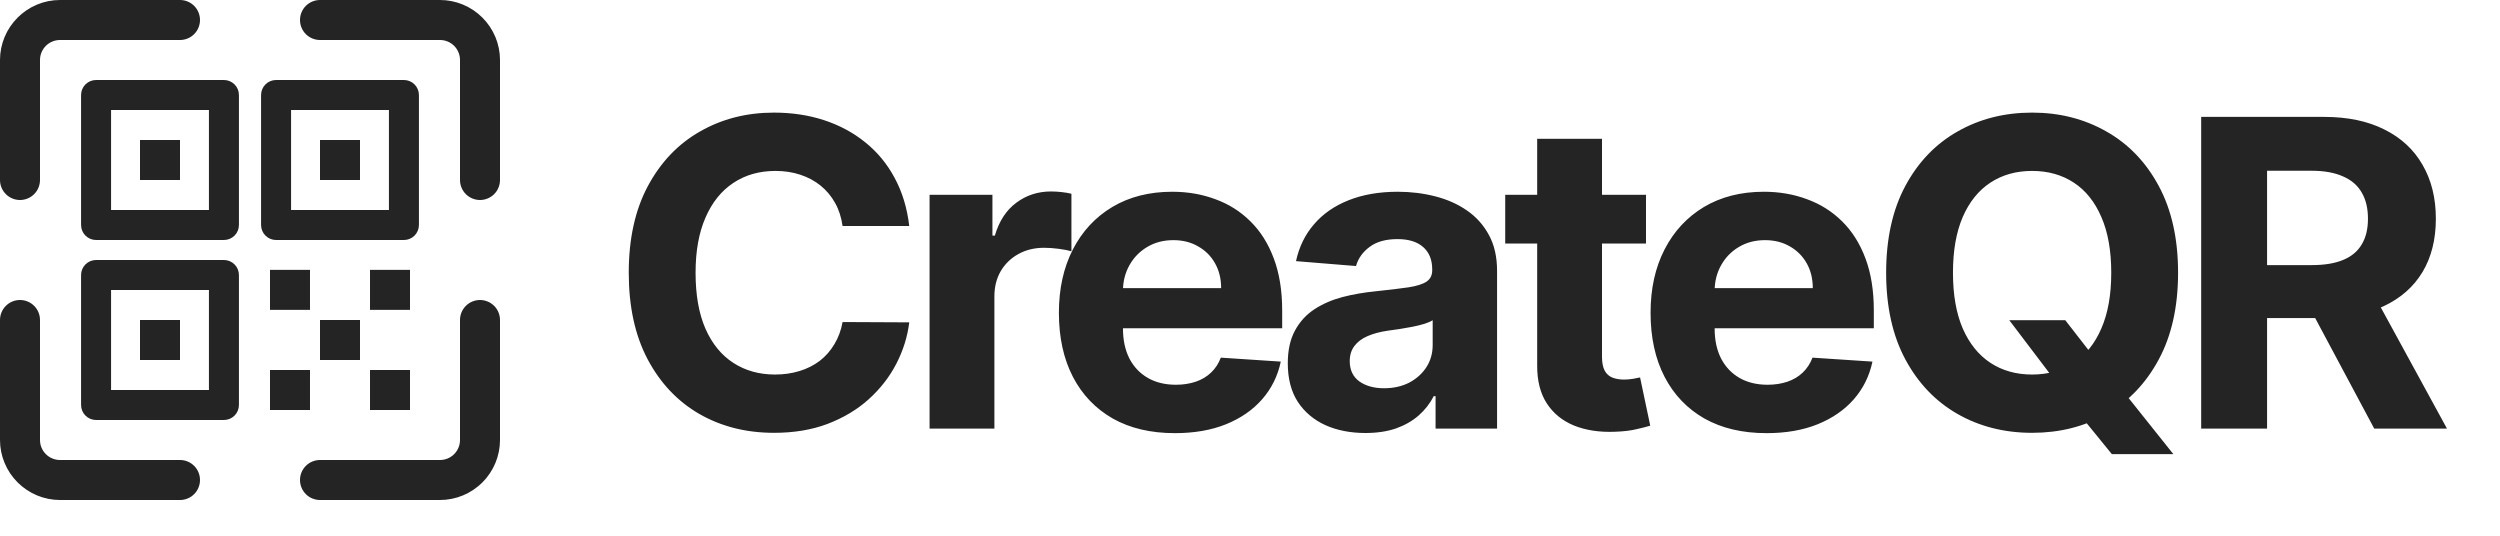
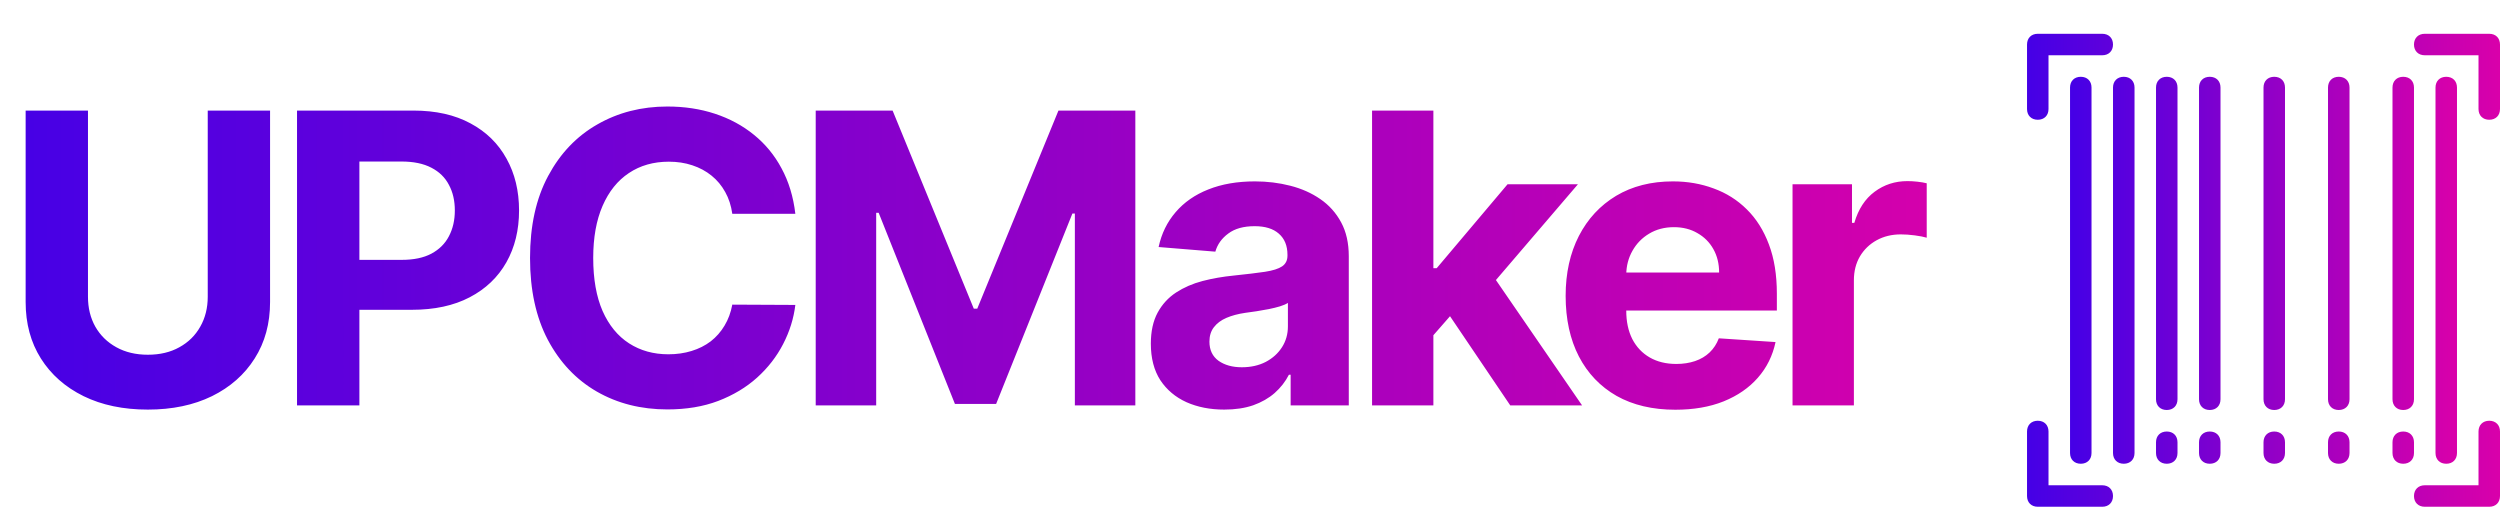
- <svg xmlns="http://www.w3.org/2000/svg" width="70" height="15" viewBox="0 0 70 15" fill="none">
-   <path d="M25.459 6.328H23.592C23.558 6.087 23.489 5.872 23.384 5.685C23.278 5.494 23.143 5.332 22.979 5.199C22.814 5.065 22.624 4.963 22.408 4.892C22.195 4.821 21.963 4.786 21.713 4.786C21.261 4.786 20.868 4.898 20.533 5.122C20.197 5.344 19.938 5.668 19.753 6.094C19.568 6.517 19.476 7.031 19.476 7.636C19.476 8.259 19.568 8.781 19.753 9.205C19.94 9.628 20.202 9.947 20.537 10.163C20.872 10.379 21.26 10.487 21.7 10.487C21.947 10.487 22.176 10.454 22.386 10.389C22.599 10.324 22.788 10.229 22.953 10.104C23.118 9.976 23.254 9.821 23.362 9.639C23.473 9.457 23.55 9.25 23.592 9.017L25.459 9.026C25.41 9.426 25.29 9.812 25.097 10.185C24.906 10.554 24.649 10.885 24.325 11.178C24.004 11.467 23.621 11.697 23.175 11.868C22.732 12.036 22.23 12.119 21.671 12.119C20.892 12.119 20.196 11.943 19.582 11.591C18.972 11.239 18.489 10.729 18.134 10.061C17.781 9.393 17.605 8.585 17.605 7.636C17.605 6.685 17.784 5.875 18.142 5.207C18.5 4.54 18.986 4.031 19.599 3.682C20.213 3.33 20.903 3.153 21.671 3.153C22.176 3.153 22.645 3.224 23.077 3.366C23.511 3.509 23.896 3.716 24.232 3.989C24.567 4.259 24.84 4.589 25.05 4.982C25.263 5.374 25.399 5.822 25.459 6.328ZM26.028 12V5.455H27.788V6.597H27.856C27.975 6.19 28.176 5.884 28.457 5.676C28.738 5.466 29.062 5.361 29.428 5.361C29.519 5.361 29.617 5.366 29.723 5.378C29.828 5.389 29.92 5.405 30 5.425V7.036C29.914 7.01 29.796 6.987 29.646 6.967C29.495 6.947 29.357 6.938 29.232 6.938C28.965 6.938 28.727 6.996 28.517 7.112C28.309 7.226 28.144 7.385 28.022 7.589C27.903 7.794 27.843 8.03 27.843 8.297V12H26.028ZM32.896 12.128C32.223 12.128 31.643 11.992 31.158 11.719C30.675 11.443 30.302 11.054 30.041 10.551C29.78 10.046 29.649 9.447 29.649 8.757C29.649 8.084 29.78 7.493 30.041 6.984C30.302 6.476 30.67 6.08 31.145 5.795C31.622 5.511 32.182 5.369 32.824 5.369C33.256 5.369 33.658 5.439 34.03 5.578C34.405 5.714 34.731 5.92 35.01 6.196C35.291 6.472 35.51 6.818 35.666 7.236C35.822 7.651 35.901 8.136 35.901 8.693V9.192H30.374V8.067H34.192C34.192 7.805 34.135 7.574 34.021 7.372C33.908 7.17 33.75 7.013 33.548 6.899C33.349 6.783 33.118 6.724 32.854 6.724C32.578 6.724 32.334 6.788 32.121 6.916C31.91 7.041 31.746 7.21 31.626 7.423C31.507 7.634 31.446 7.868 31.443 8.126V9.196C31.443 9.52 31.503 9.8 31.622 10.036C31.744 10.271 31.916 10.453 32.138 10.581C32.359 10.709 32.622 10.773 32.926 10.773C33.128 10.773 33.312 10.744 33.48 10.688C33.648 10.631 33.791 10.546 33.91 10.432C34.03 10.318 34.121 10.179 34.183 10.014L35.862 10.125C35.777 10.528 35.602 10.881 35.338 11.182C35.077 11.48 34.739 11.713 34.324 11.881C33.912 12.046 33.436 12.128 32.896 12.128ZM38.232 12.124C37.814 12.124 37.442 12.051 37.115 11.906C36.788 11.758 36.53 11.541 36.34 11.254C36.152 10.964 36.058 10.604 36.058 10.172C36.058 9.808 36.125 9.503 36.259 9.256C36.392 9.009 36.574 8.81 36.804 8.659C37.034 8.509 37.296 8.395 37.588 8.318C37.884 8.241 38.193 8.188 38.517 8.156C38.898 8.116 39.205 8.08 39.438 8.045C39.671 8.009 39.84 7.955 39.945 7.884C40.05 7.812 40.102 7.707 40.102 7.568V7.543C40.102 7.273 40.017 7.064 39.847 6.916C39.679 6.768 39.441 6.695 39.131 6.695C38.804 6.695 38.544 6.767 38.351 6.912C38.158 7.054 38.03 7.233 37.968 7.449L36.288 7.312C36.374 6.915 36.541 6.571 36.791 6.281C37.041 5.989 37.364 5.764 37.759 5.608C38.156 5.449 38.617 5.369 39.139 5.369C39.503 5.369 39.851 5.412 40.183 5.497C40.519 5.582 40.816 5.714 41.074 5.893C41.335 6.072 41.541 6.303 41.692 6.584C41.843 6.862 41.918 7.196 41.918 7.585V12H40.196V11.092H40.145C40.04 11.297 39.899 11.477 39.723 11.633C39.547 11.787 39.335 11.908 39.088 11.996C38.841 12.081 38.556 12.124 38.232 12.124ZM38.752 10.871C39.019 10.871 39.254 10.818 39.459 10.713C39.663 10.605 39.824 10.46 39.941 10.278C40.057 10.097 40.115 9.891 40.115 9.661V8.966C40.058 9.003 39.98 9.037 39.881 9.068C39.784 9.097 39.675 9.124 39.553 9.149C39.431 9.172 39.308 9.193 39.186 9.213C39.064 9.23 38.953 9.246 38.854 9.26C38.641 9.291 38.455 9.341 38.296 9.409C38.136 9.477 38.013 9.57 37.925 9.686C37.837 9.8 37.793 9.942 37.793 10.112C37.793 10.359 37.882 10.548 38.061 10.679C38.243 10.807 38.473 10.871 38.752 10.871ZM46.088 5.455V6.818H42.146V5.455H46.088ZM43.041 3.886H44.856V9.989C44.856 10.156 44.882 10.287 44.933 10.381C44.984 10.472 45.055 10.536 45.146 10.572C45.24 10.609 45.348 10.628 45.47 10.628C45.555 10.628 45.64 10.621 45.725 10.607C45.811 10.589 45.876 10.577 45.922 10.568L46.207 11.919C46.116 11.947 45.988 11.98 45.824 12.017C45.659 12.057 45.458 12.081 45.223 12.089C44.785 12.107 44.402 12.048 44.072 11.915C43.745 11.781 43.491 11.574 43.309 11.293C43.127 11.011 43.038 10.656 43.041 10.227V3.886ZM49.463 12.128C48.79 12.128 48.21 11.992 47.724 11.719C47.241 11.443 46.869 11.054 46.608 10.551C46.346 10.046 46.216 9.447 46.216 8.757C46.216 8.084 46.346 7.493 46.608 6.984C46.869 6.476 47.237 6.08 47.711 5.795C48.189 5.511 48.748 5.369 49.39 5.369C49.822 5.369 50.224 5.439 50.596 5.578C50.971 5.714 51.298 5.92 51.577 6.196C51.858 6.472 52.077 6.818 52.233 7.236C52.389 7.651 52.467 8.136 52.467 8.693V9.192H46.94V8.067H50.758C50.758 7.805 50.702 7.574 50.588 7.372C50.474 7.17 50.316 7.013 50.115 6.899C49.916 6.783 49.684 6.724 49.42 6.724C49.145 6.724 48.9 6.788 48.687 6.916C48.477 7.041 48.312 7.21 48.193 7.423C48.074 7.634 48.013 7.868 48.01 8.126V9.196C48.01 9.52 48.069 9.8 48.189 10.036C48.311 10.271 48.483 10.453 48.704 10.581C48.926 10.709 49.189 10.773 49.493 10.773C49.694 10.773 49.879 10.744 50.047 10.688C50.214 10.631 50.358 10.546 50.477 10.432C50.596 10.318 50.687 10.179 50.75 10.014L52.429 10.125C52.343 10.528 52.169 10.881 51.905 11.182C51.643 11.48 51.305 11.713 50.89 11.881C50.478 12.046 50.003 12.128 49.463 12.128ZM56.26 8.966H57.828L58.616 9.98L59.392 10.883L60.854 12.716H59.132L58.126 11.48L57.611 10.747L56.26 8.966ZM60.986 7.636C60.986 8.588 60.805 9.398 60.445 10.065C60.087 10.733 59.598 11.243 58.979 11.595C58.362 11.945 57.669 12.119 56.899 12.119C56.123 12.119 55.428 11.943 54.811 11.591C54.195 11.239 53.707 10.729 53.349 10.061C52.991 9.393 52.812 8.585 52.812 7.636C52.812 6.685 52.991 5.875 53.349 5.207C53.707 4.54 54.195 4.031 54.811 3.682C55.428 3.33 56.123 3.153 56.899 3.153C57.669 3.153 58.362 3.33 58.979 3.682C59.598 4.031 60.087 4.54 60.445 5.207C60.805 5.875 60.986 6.685 60.986 7.636ZM59.115 7.636C59.115 7.02 59.023 6.5 58.838 6.077C58.656 5.653 58.399 5.332 58.067 5.114C57.734 4.895 57.345 4.786 56.899 4.786C56.453 4.786 56.064 4.895 55.731 5.114C55.399 5.332 55.141 5.653 54.956 6.077C54.774 6.5 54.683 7.02 54.683 7.636C54.683 8.253 54.774 8.773 54.956 9.196C55.141 9.619 55.399 9.94 55.731 10.159C56.064 10.378 56.453 10.487 56.899 10.487C57.345 10.487 57.734 10.378 58.067 10.159C58.399 9.94 58.656 9.619 58.838 9.196C59.023 8.773 59.115 8.253 59.115 7.636ZM61.633 12V3.273H65.076C65.735 3.273 66.297 3.391 66.763 3.626C67.232 3.859 67.589 4.19 67.833 4.619C68.08 5.045 68.204 5.547 68.204 6.124C68.204 6.703 68.079 7.202 67.829 7.619C67.579 8.034 67.216 8.352 66.742 8.574C66.27 8.795 65.699 8.906 65.029 8.906H62.724V7.423H64.731C65.083 7.423 65.376 7.375 65.608 7.278C65.841 7.182 66.015 7.037 66.128 6.844C66.245 6.651 66.303 6.411 66.303 6.124C66.303 5.834 66.245 5.589 66.128 5.391C66.015 5.192 65.84 5.041 65.604 4.939C65.371 4.834 65.077 4.781 64.722 4.781H63.478V12H61.633ZM66.346 8.028L68.515 12H66.478L64.356 8.028H66.346Z" fill="#242424" />
-   <path d="M6.27 2.24H2.69C2.579 2.24 2.472 2.284 2.393 2.363C2.314 2.442 2.27 2.549 2.27 2.66V6.3C2.27 6.411 2.314 6.518 2.393 6.597C2.472 6.676 2.579 6.72 2.69 6.72H6.27C6.381 6.72 6.488 6.676 6.567 6.597C6.646 6.518 6.69 6.411 6.69 6.3V2.66C6.69 2.549 6.646 2.442 6.567 2.363C6.488 2.284 6.381 2.24 6.27 2.24ZM5.85 5.88H3.11V3.08H5.85V5.88ZM5.04 3.92H3.92V5.04H5.04V3.92ZM0.56 5.6C0.709 5.6 0.851 5.541 0.956 5.436C1.061 5.331 1.12 5.189 1.12 5.04V1.68C1.12 1.532 1.179 1.389 1.284 1.284C1.389 1.179 1.532 1.12 1.68 1.12H5.04C5.189 1.12 5.331 1.061 5.436 0.956C5.541 0.851 5.6 0.709 5.6 0.56C5.6 0.411 5.541 0.269 5.436 0.164C5.331 0.059 5.189 0 5.04 0H1.68C1.235 0 0.808 0.178 0.493 0.493C0.178 0.808 0 1.235 0 1.68V5.04C0 5.189 0.059 5.331 0.164 5.436C0.269 5.541 0.411 5.6 0.56 5.6ZM6.27 7.28H2.69C2.579 7.28 2.472 7.324 2.393 7.403C2.314 7.482 2.27 7.589 2.27 7.7V11.34C2.27 11.451 2.314 11.558 2.393 11.637C2.472 11.716 2.579 11.76 2.69 11.76H6.27C6.381 11.76 6.488 11.716 6.567 11.637C6.646 11.558 6.69 11.451 6.69 11.34V7.7C6.69 7.589 6.646 7.482 6.567 7.403C6.488 7.324 6.381 7.28 6.27 7.28ZM5.85 10.92H3.11V8.12H5.85V10.92ZM5.04 8.96H3.92V10.08H5.04V8.96ZM5.04 12.88H1.68C1.532 12.88 1.389 12.821 1.284 12.716C1.179 12.611 1.12 12.469 1.12 12.32V8.96C1.12 8.811 1.061 8.669 0.956 8.564C0.851 8.459 0.709 8.4 0.56 8.4C0.411 8.4 0.269 8.459 0.164 8.564C0.059 8.669 0 8.811 0 8.96V12.32C0 12.765 0.178 13.193 0.493 13.507C0.808 13.822 1.235 14 1.68 14H5.04C5.189 14 5.331 13.941 5.436 13.836C5.541 13.731 5.6 13.588 5.6 13.44C5.6 13.291 5.541 13.149 5.436 13.044C5.331 12.939 5.189 12.88 5.04 12.88ZM13.44 8.4C13.291 8.4 13.149 8.459 13.044 8.564C12.939 8.669 12.88 8.811 12.88 8.96V12.32C12.88 12.469 12.821 12.611 12.716 12.716C12.611 12.821 12.469 12.88 12.32 12.88H8.96C8.811 12.88 8.669 12.939 8.564 13.044C8.459 13.149 8.4 13.291 8.4 13.44C8.4 13.588 8.459 13.731 8.564 13.836C8.669 13.941 8.811 14 8.96 14H12.32C12.765 14 13.193 13.822 13.507 13.507C13.822 13.193 14 12.765 14 12.32V8.96C14 8.811 13.941 8.669 13.836 8.564C13.731 8.459 13.588 8.4 13.44 8.4ZM8.68 10.36H7.56V11.48H8.68V10.36ZM7.56 8.677H8.68V7.557H7.56V8.677ZM12.32 0H8.96C8.811 0 8.669 0.059 8.564 0.164C8.459 0.269 8.4 0.411 8.4 0.56C8.4 0.709 8.459 0.851 8.564 0.956C8.669 1.061 8.811 1.12 8.96 1.12H12.32C12.469 1.12 12.611 1.179 12.716 1.284C12.821 1.389 12.88 1.532 12.88 1.68V5.04C12.88 5.189 12.939 5.331 13.044 5.436C13.149 5.541 13.291 5.6 13.44 5.6C13.588 5.6 13.731 5.541 13.836 5.436C13.941 5.331 14 5.189 14 5.04V1.68C14 1.235 13.822 0.808 13.507 0.493C13.193 0.178 12.765 0 12.32 0ZM8.96 5.04H10.08V3.92H8.96V5.04ZM10.08 10.08V8.96H8.96V10.08H10.08ZM11.31 6.72C11.421 6.72 11.528 6.676 11.607 6.597C11.685 6.518 11.73 6.411 11.73 6.3V2.66C11.73 2.549 11.685 2.442 11.607 2.363C11.528 2.284 11.421 2.24 11.31 2.24H7.73C7.619 2.24 7.512 2.284 7.433 2.363C7.354 2.442 7.31 2.549 7.31 2.66V6.3C7.31 6.411 7.354 6.518 7.433 6.597C7.512 6.676 7.619 6.72 7.73 6.72H11.31ZM8.15 3.08H10.89V5.88H8.15V3.08ZM11.48 7.557H10.36V8.677H11.48V7.557ZM10.36 11.48H11.48V10.36H10.36V11.48Z" fill="#242424" />
+ <svg xmlns="http://www.w3.org/2000/svg" width="74" height="15" viewBox="0 0 74 15" fill="none">
+   <path d="M60.318 3.545C60.509 3.545 60.636 3.418 60.636 3.227V1.636H62.227C62.418 1.636 62.545 1.509 62.545 1.318C62.545 1.127 62.418 1 62.227 1H60.318C60.127 1 60 1.127 60 1.318V3.227C60 3.418 60.127 3.545 60.318 3.545ZM73.682 1H71.773C71.582 1 71.454 1.127 71.454 1.318C71.454 1.509 71.582 1.636 71.773 1.636H73.364V3.227C73.364 3.418 73.491 3.545 73.682 3.545C73.873 3.545 74 3.418 74 3.227V1.318C74 1.127 73.873 1 73.682 1ZM73.682 12.454C73.491 12.454 73.364 12.582 73.364 12.773V14.364H71.773C71.582 14.364 71.454 14.491 71.454 14.682C71.454 14.873 71.582 15 71.773 15H73.682C73.873 15 74 14.873 74 14.682V12.773C74 12.582 73.873 12.454 73.682 12.454ZM62.227 14.364H60.636V12.773C60.636 12.582 60.509 12.454 60.318 12.454C60.127 12.454 60 12.582 60 12.773V14.682C60 14.873 60.127 15 60.318 15H62.227C62.418 15 62.545 14.873 62.545 14.682C62.545 14.491 62.418 14.364 62.227 14.364Z" fill="url(#paint0_linear_2774_87)" />
+   <path d="M61.273 2.591V13.409C61.273 13.6 61.4 13.727 61.591 13.727C61.782 13.727 61.909 13.6 61.909 13.409V2.591C61.909 2.4 61.782 2.273 61.591 2.273C61.4 2.273 61.273 2.4 61.273 2.591ZM62.864 2.273C62.673 2.273 62.545 2.4 62.545 2.591V13.409C62.545 13.6 62.673 13.727 62.864 13.727C63.054 13.727 63.182 13.6 63.182 13.409V2.591C63.182 2.4 63.054 2.273 62.864 2.273ZM64.136 2.273C63.946 2.273 63.818 2.4 63.818 2.591V11.818C63.818 12.009 63.946 12.136 64.136 12.136C64.327 12.136 64.454 12.009 64.454 11.818V2.591C64.454 2.4 64.327 2.273 64.136 2.273ZM64.136 12.773C63.946 12.773 63.818 12.9 63.818 13.091V13.409C63.818 13.6 63.946 13.727 64.136 13.727C64.327 13.727 64.454 13.6 64.454 13.409V13.091C64.454 12.9 64.327 12.773 64.136 12.773ZM65.409 12.773C65.218 12.773 65.091 12.9 65.091 13.091V13.409C65.091 13.6 65.218 13.727 65.409 13.727C65.6 13.727 65.727 13.6 65.727 13.409V13.091C65.727 12.9 65.6 12.773 65.409 12.773ZM67.318 12.773C67.127 12.773 67 12.9 67 13.091V13.409C67 13.6 67.127 13.727 67.318 13.727C67.509 13.727 67.636 13.6 67.636 13.409V13.091C67.636 12.9 67.509 12.773 67.318 12.773ZM69.227 12.773C69.036 12.773 68.909 12.9 68.909 13.091V13.409C68.909 13.6 69.036 13.727 69.227 13.727C69.418 13.727 69.546 13.6 69.546 13.409V13.091C69.546 12.9 69.418 12.773 69.227 12.773ZM71.454 13.091C71.454 12.9 71.327 12.773 71.136 12.773C70.945 12.773 70.818 12.9 70.818 13.091V13.409C70.818 13.6 70.945 13.727 71.136 13.727C71.327 13.727 71.454 13.6 71.454 13.409V13.091ZM65.409 2.273C65.218 2.273 65.091 2.4 65.091 2.591V11.818C65.091 12.009 65.218 12.136 65.409 12.136C65.6 12.136 65.727 12.009 65.727 11.818V2.591C65.727 2.4 65.6 2.273 65.409 2.273ZM69.227 2.273C69.036 2.273 68.909 2.4 68.909 2.591V11.818C68.909 12.009 69.036 12.136 69.227 12.136C69.418 12.136 69.546 12.009 69.546 11.818V2.591C69.546 2.4 69.418 2.273 69.227 2.273ZM67.318 2.273C67.127 2.273 67 2.4 67 2.591V11.818C67 12.009 67.127 12.136 67.318 12.136C67.509 12.136 67.636 12.009 67.636 11.818V2.591C67.636 2.4 67.509 2.273 67.318 2.273ZM71.136 12.136C71.327 12.136 71.454 12.009 71.454 11.818V2.591C71.454 2.4 71.327 2.273 71.136 2.273C70.945 2.273 70.818 2.4 70.818 2.591V11.818C70.818 12.009 70.945 12.136 71.136 12.136ZM72.727 13.409V2.591C72.727 2.4 72.6 2.273 72.409 2.273C72.218 2.273 72.091 2.4 72.091 2.591V13.409C72.091 13.6 72.218 13.727 72.409 13.727C72.6 13.727 72.727 13.6 72.727 13.409Z" fill="url(#paint1_linear_2774_87)" />
+   <path d="M6.149 3.273H7.994V8.94C7.994 9.577 7.842 10.133 7.538 10.611C7.237 11.088 6.815 11.46 6.273 11.727C5.73 11.992 5.098 12.124 4.376 12.124C3.652 12.124 3.018 11.992 2.476 11.727C1.933 11.46 1.511 11.088 1.21 10.611C0.909 10.133 0.759 9.577 0.759 8.94V3.273H2.604V8.783C2.604 9.115 2.676 9.411 2.821 9.669C2.969 9.928 3.176 10.131 3.443 10.278C3.71 10.426 4.021 10.5 4.376 10.5C4.734 10.5 5.045 10.426 5.31 10.278C5.577 10.131 5.783 9.928 5.928 9.669C6.075 9.411 6.149 9.115 6.149 8.783V3.273ZM8.792 12V3.273H12.236C12.898 3.273 13.461 3.399 13.927 3.652C14.393 3.902 14.748 4.25 14.993 4.696C15.24 5.139 15.364 5.651 15.364 6.23C15.364 6.81 15.239 7.321 14.989 7.764C14.739 8.207 14.376 8.553 13.902 8.8C13.43 9.047 12.859 9.17 12.189 9.17H9.994V7.692H11.89C12.246 7.692 12.538 7.631 12.768 7.509C13.001 7.384 13.175 7.212 13.288 6.993C13.405 6.771 13.463 6.517 13.463 6.23C13.463 5.94 13.405 5.688 13.288 5.472C13.175 5.253 13.001 5.084 12.768 4.964C12.535 4.842 12.24 4.781 11.882 4.781H10.638V12H8.792ZM23.542 6.328H21.676C21.642 6.087 21.572 5.872 21.467 5.685C21.362 5.494 21.227 5.332 21.062 5.199C20.897 5.065 20.707 4.963 20.491 4.892C20.278 4.821 20.047 4.786 19.797 4.786C19.345 4.786 18.951 4.898 18.616 5.122C18.281 5.344 18.021 5.668 17.836 6.094C17.652 6.517 17.559 7.031 17.559 7.636C17.559 8.259 17.652 8.781 17.836 9.205C18.024 9.628 18.285 9.947 18.62 10.163C18.956 10.379 19.343 10.487 19.784 10.487C20.031 10.487 20.26 10.454 20.47 10.389C20.683 10.324 20.872 10.229 21.037 10.104C21.201 9.976 21.338 9.821 21.446 9.639C21.556 9.457 21.633 9.25 21.676 9.017L23.542 9.026C23.494 9.426 23.373 9.812 23.18 10.185C22.99 10.554 22.733 10.885 22.409 11.178C22.088 11.467 21.704 11.697 21.258 11.868C20.815 12.036 20.314 12.119 19.754 12.119C18.976 12.119 18.279 11.943 17.666 11.591C17.055 11.239 16.572 10.729 16.217 10.061C15.865 9.393 15.689 8.585 15.689 7.636C15.689 6.685 15.867 5.875 16.226 5.207C16.583 4.54 17.069 4.031 17.683 3.682C18.297 3.33 18.987 3.153 19.754 3.153C20.26 3.153 20.728 3.224 21.16 3.366C21.595 3.509 21.98 3.716 22.315 3.989C22.65 4.259 22.923 4.589 23.133 4.982C23.346 5.374 23.483 5.822 23.542 6.328ZM24.145 3.273H26.421L28.824 9.136H28.927L31.33 3.273H33.606V12H31.816V6.32H31.743L29.485 11.957H28.266L26.008 6.298H25.935V12H24.145V3.273ZM36.238 12.124C35.821 12.124 35.449 12.051 35.122 11.906C34.795 11.758 34.536 11.541 34.346 11.254C34.159 10.964 34.065 10.604 34.065 10.172C34.065 9.808 34.132 9.503 34.265 9.256C34.399 9.009 34.581 8.81 34.811 8.659C35.041 8.509 35.302 8.395 35.595 8.318C35.89 8.241 36.2 8.188 36.524 8.156C36.904 8.116 37.211 8.08 37.444 8.045C37.677 8.009 37.846 7.955 37.951 7.884C38.056 7.812 38.109 7.707 38.109 7.568V7.543C38.109 7.273 38.024 7.064 37.853 6.916C37.686 6.768 37.447 6.695 37.137 6.695C36.811 6.695 36.551 6.767 36.358 6.912C36.164 7.054 36.036 7.233 35.974 7.449L34.295 7.312C34.38 6.915 34.548 6.571 34.798 6.281C35.048 5.989 35.37 5.764 35.765 5.608C36.163 5.449 36.623 5.369 37.146 5.369C37.51 5.369 37.858 5.412 38.19 5.497C38.525 5.582 38.822 5.714 39.081 5.893C39.342 6.072 39.548 6.303 39.699 6.584C39.849 6.862 39.924 7.196 39.924 7.585V12H38.203V11.092H38.152C38.047 11.297 37.906 11.477 37.73 11.633C37.554 11.787 37.342 11.908 37.095 11.996C36.848 12.081 36.562 12.124 36.238 12.124ZM36.758 10.871C37.025 10.871 37.261 10.818 37.465 10.713C37.67 10.605 37.831 10.46 37.947 10.278C38.063 10.097 38.122 9.891 38.122 9.661V8.966C38.065 9.003 37.987 9.037 37.887 9.068C37.791 9.097 37.681 9.124 37.559 9.149C37.437 9.172 37.315 9.193 37.193 9.213C37.071 9.23 36.96 9.246 36.86 9.26C36.647 9.291 36.461 9.341 36.302 9.409C36.143 9.477 36.02 9.57 35.931 9.686C35.843 9.8 35.799 9.942 35.799 10.112C35.799 10.359 35.889 10.548 36.068 10.679C36.25 10.807 36.48 10.871 36.758 10.871ZM42.258 10.117L42.262 7.939H42.526L44.623 5.455H46.706L43.89 8.744H43.459L42.258 10.117ZM40.613 12V3.273H42.428V12H40.613ZM44.704 12L42.778 9.149L43.988 7.866L46.83 12H44.704ZM49.59 12.128C48.917 12.128 48.338 11.992 47.852 11.719C47.369 11.443 46.997 11.054 46.735 10.551C46.474 10.046 46.343 9.447 46.343 8.757C46.343 8.084 46.474 7.493 46.735 6.984C46.997 6.476 47.365 6.08 47.839 5.795C48.316 5.511 48.876 5.369 49.518 5.369C49.95 5.369 50.352 5.439 50.724 5.578C51.099 5.714 51.426 5.92 51.704 6.196C51.985 6.472 52.204 6.818 52.36 7.236C52.517 7.651 52.595 8.136 52.595 8.693V9.192H47.068V8.067H50.886C50.886 7.805 50.829 7.574 50.715 7.372C50.602 7.17 50.444 7.013 50.242 6.899C50.044 6.783 49.812 6.724 49.548 6.724C49.272 6.724 49.028 6.788 48.815 6.916C48.605 7.041 48.44 7.21 48.321 7.423C48.201 7.634 48.14 7.868 48.137 8.126V9.196C48.137 9.52 48.197 9.8 48.316 10.036C48.438 10.271 48.61 10.453 48.832 10.581C49.054 10.709 49.316 10.773 49.62 10.773C49.822 10.773 50.007 10.744 50.174 10.688C50.342 10.631 50.485 10.546 50.605 10.432C50.724 10.318 50.815 10.179 50.877 10.014L52.556 10.125C52.471 10.528 52.297 10.881 52.032 11.182C51.771 11.48 51.433 11.713 51.018 11.881C50.606 12.046 50.13 12.128 49.59 12.128ZM53.059 12V5.455H54.819V6.597H54.888C55.007 6.19 55.207 5.884 55.488 5.676C55.77 5.466 56.093 5.361 56.46 5.361C56.551 5.361 56.649 5.366 56.754 5.378C56.859 5.389 56.952 5.405 57.031 5.425V7.036C56.946 7.01 56.828 6.987 56.677 6.967C56.527 6.947 56.389 6.938 56.264 6.938C55.997 6.938 55.758 6.996 55.548 7.112C55.341 7.226 55.176 7.385 55.054 7.589C54.934 7.794 54.875 8.03 54.875 8.297V12H53.059Z" fill="url(#paint2_linear_2774_87)" />
+   <defs>
+     <linearGradient id="paint0_linear_2774_87" x1="60" y1="8" x2="74" y2="8" gradientUnits="userSpaceOnUse">
+       <stop stop-color="#4500E6" />
+       <stop offset="1" stop-color="#D900AA" />
+     </linearGradient>
+     <linearGradient id="paint1_linear_2774_87" x1="61.273" y1="8" x2="72.727" y2="8" gradientUnits="userSpaceOnUse">
+       <stop stop-color="#4500E6" />
+       <stop offset="1" stop-color="#D900AA" />
+     </linearGradient>
+     <linearGradient id="paint2_linear_2774_87" x1="0" y1="7.5" x2="59" y2="7.5" gradientUnits="userSpaceOnUse">
+       <stop stop-color="#4500E6" />
+       <stop offset="1" stop-color="#D900AA" />
+     </linearGradient>
+   </defs>
</svg>
